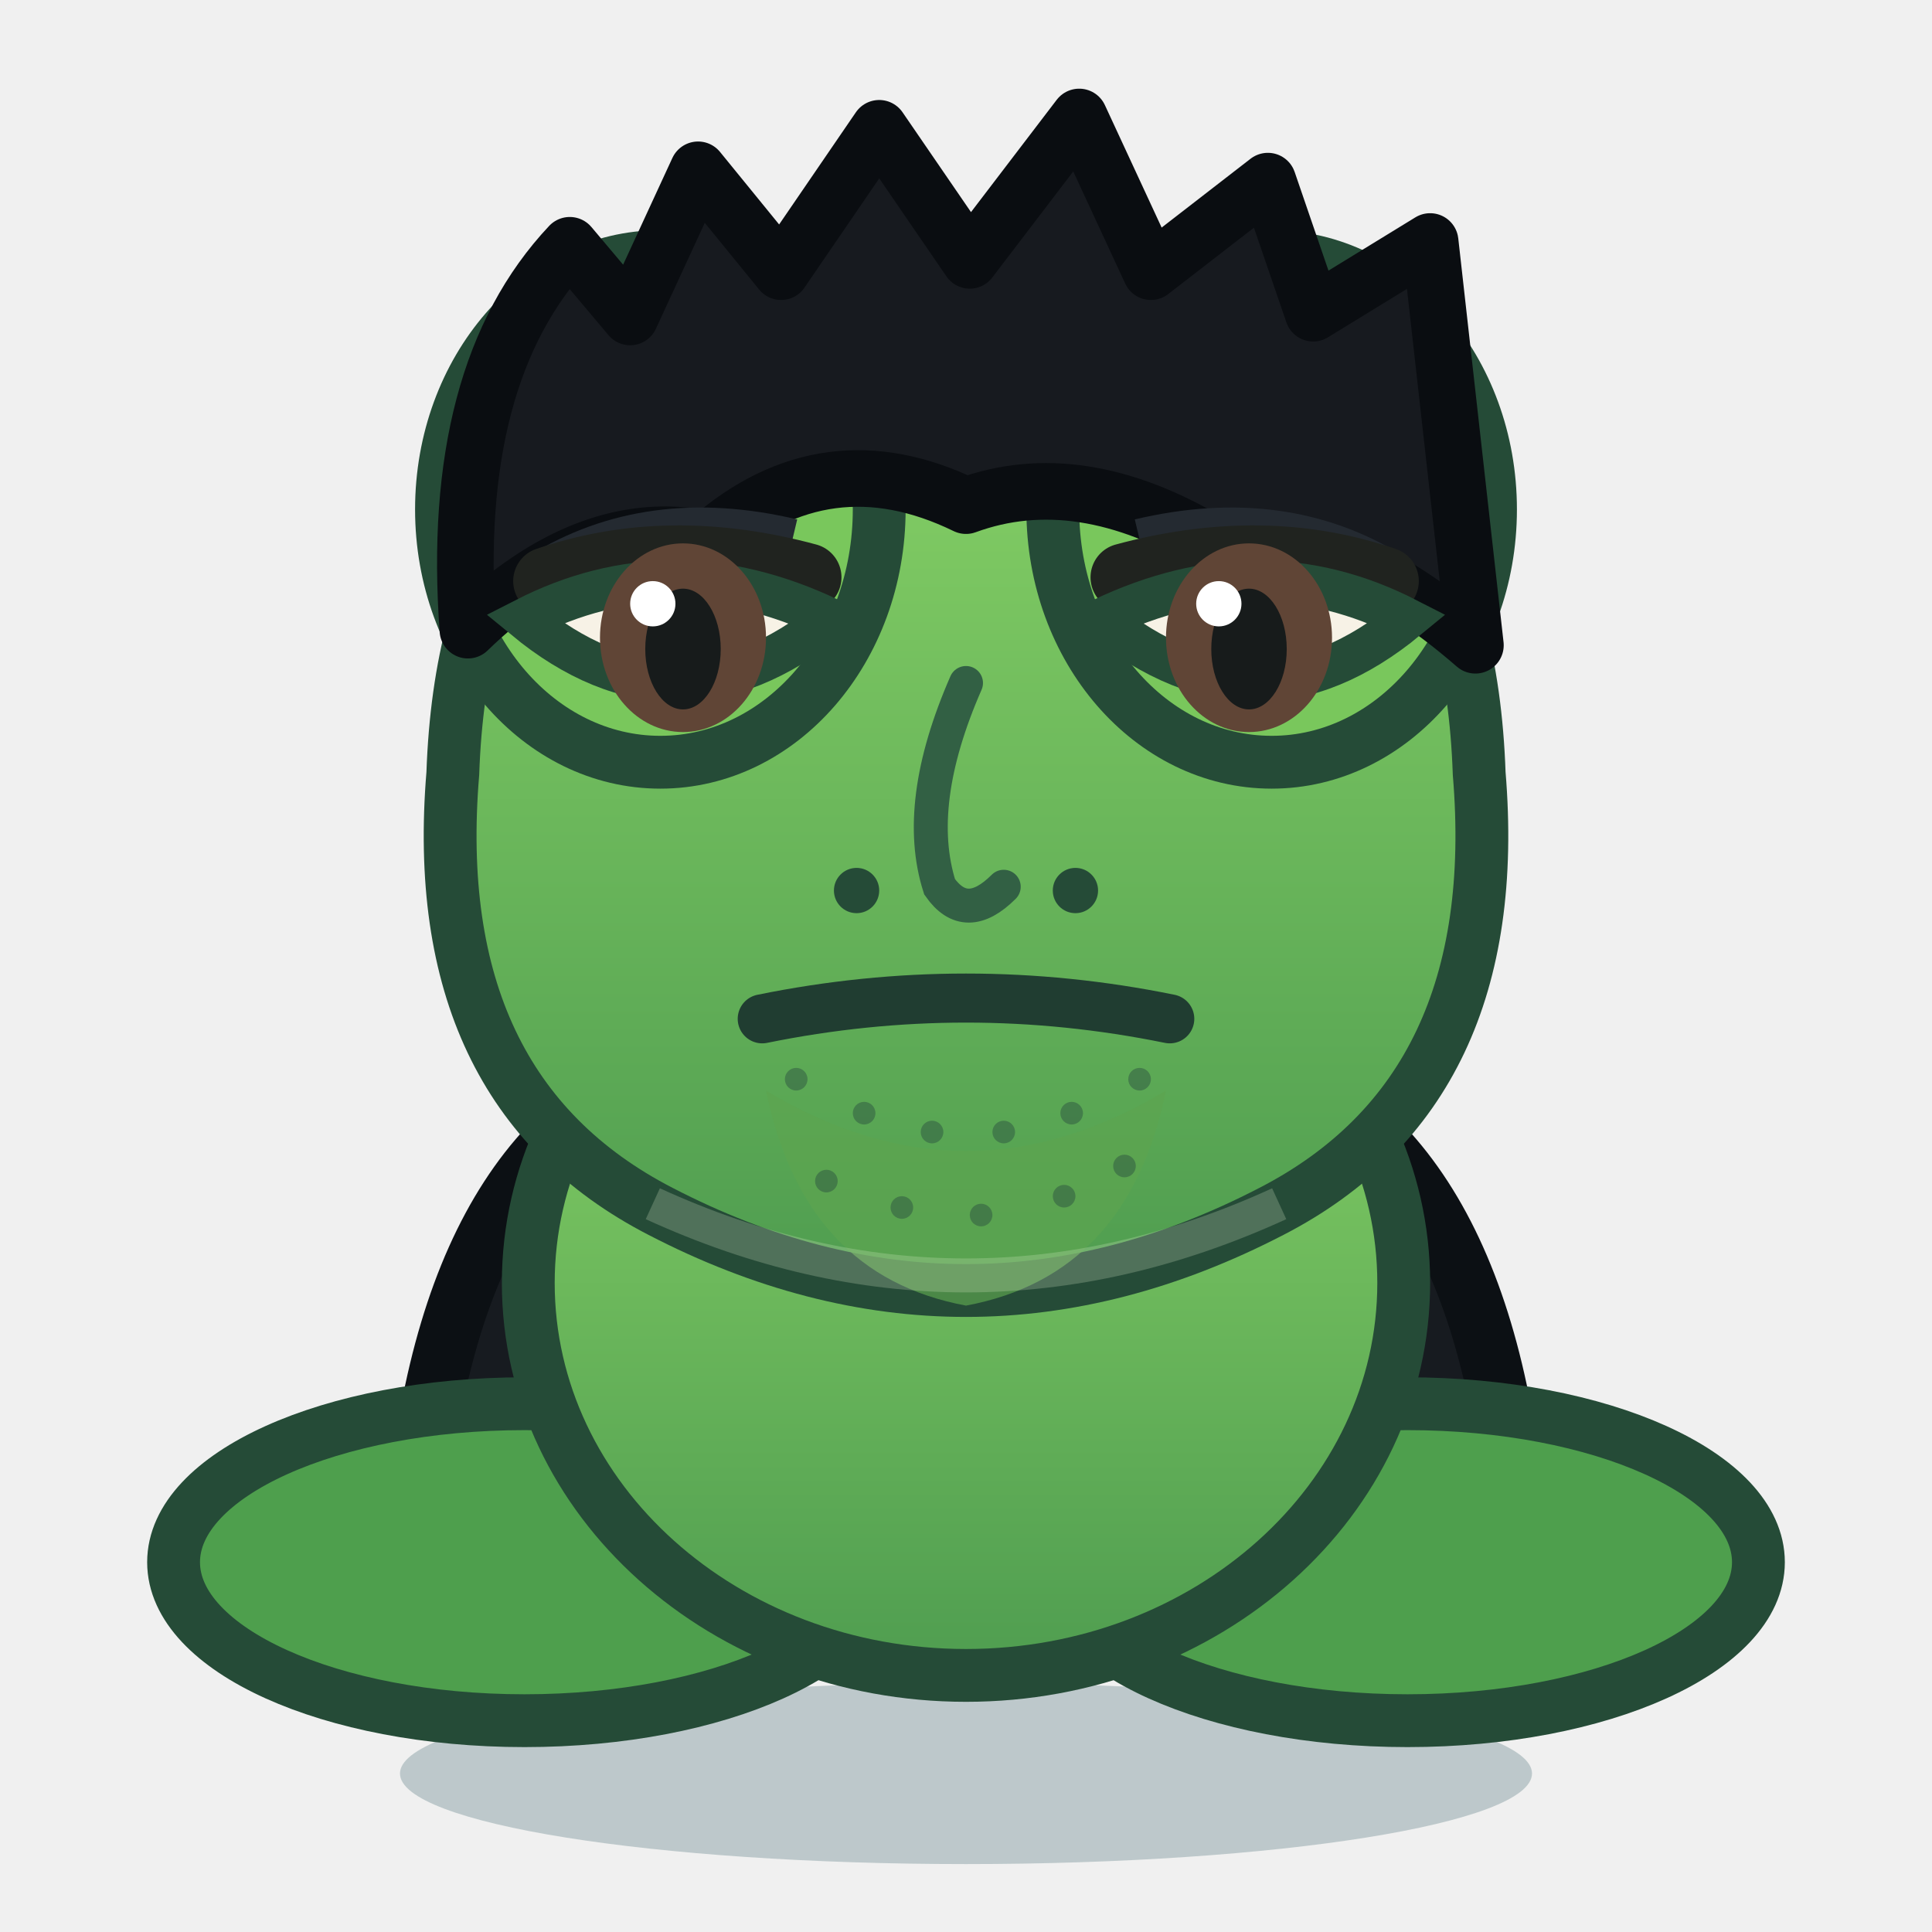
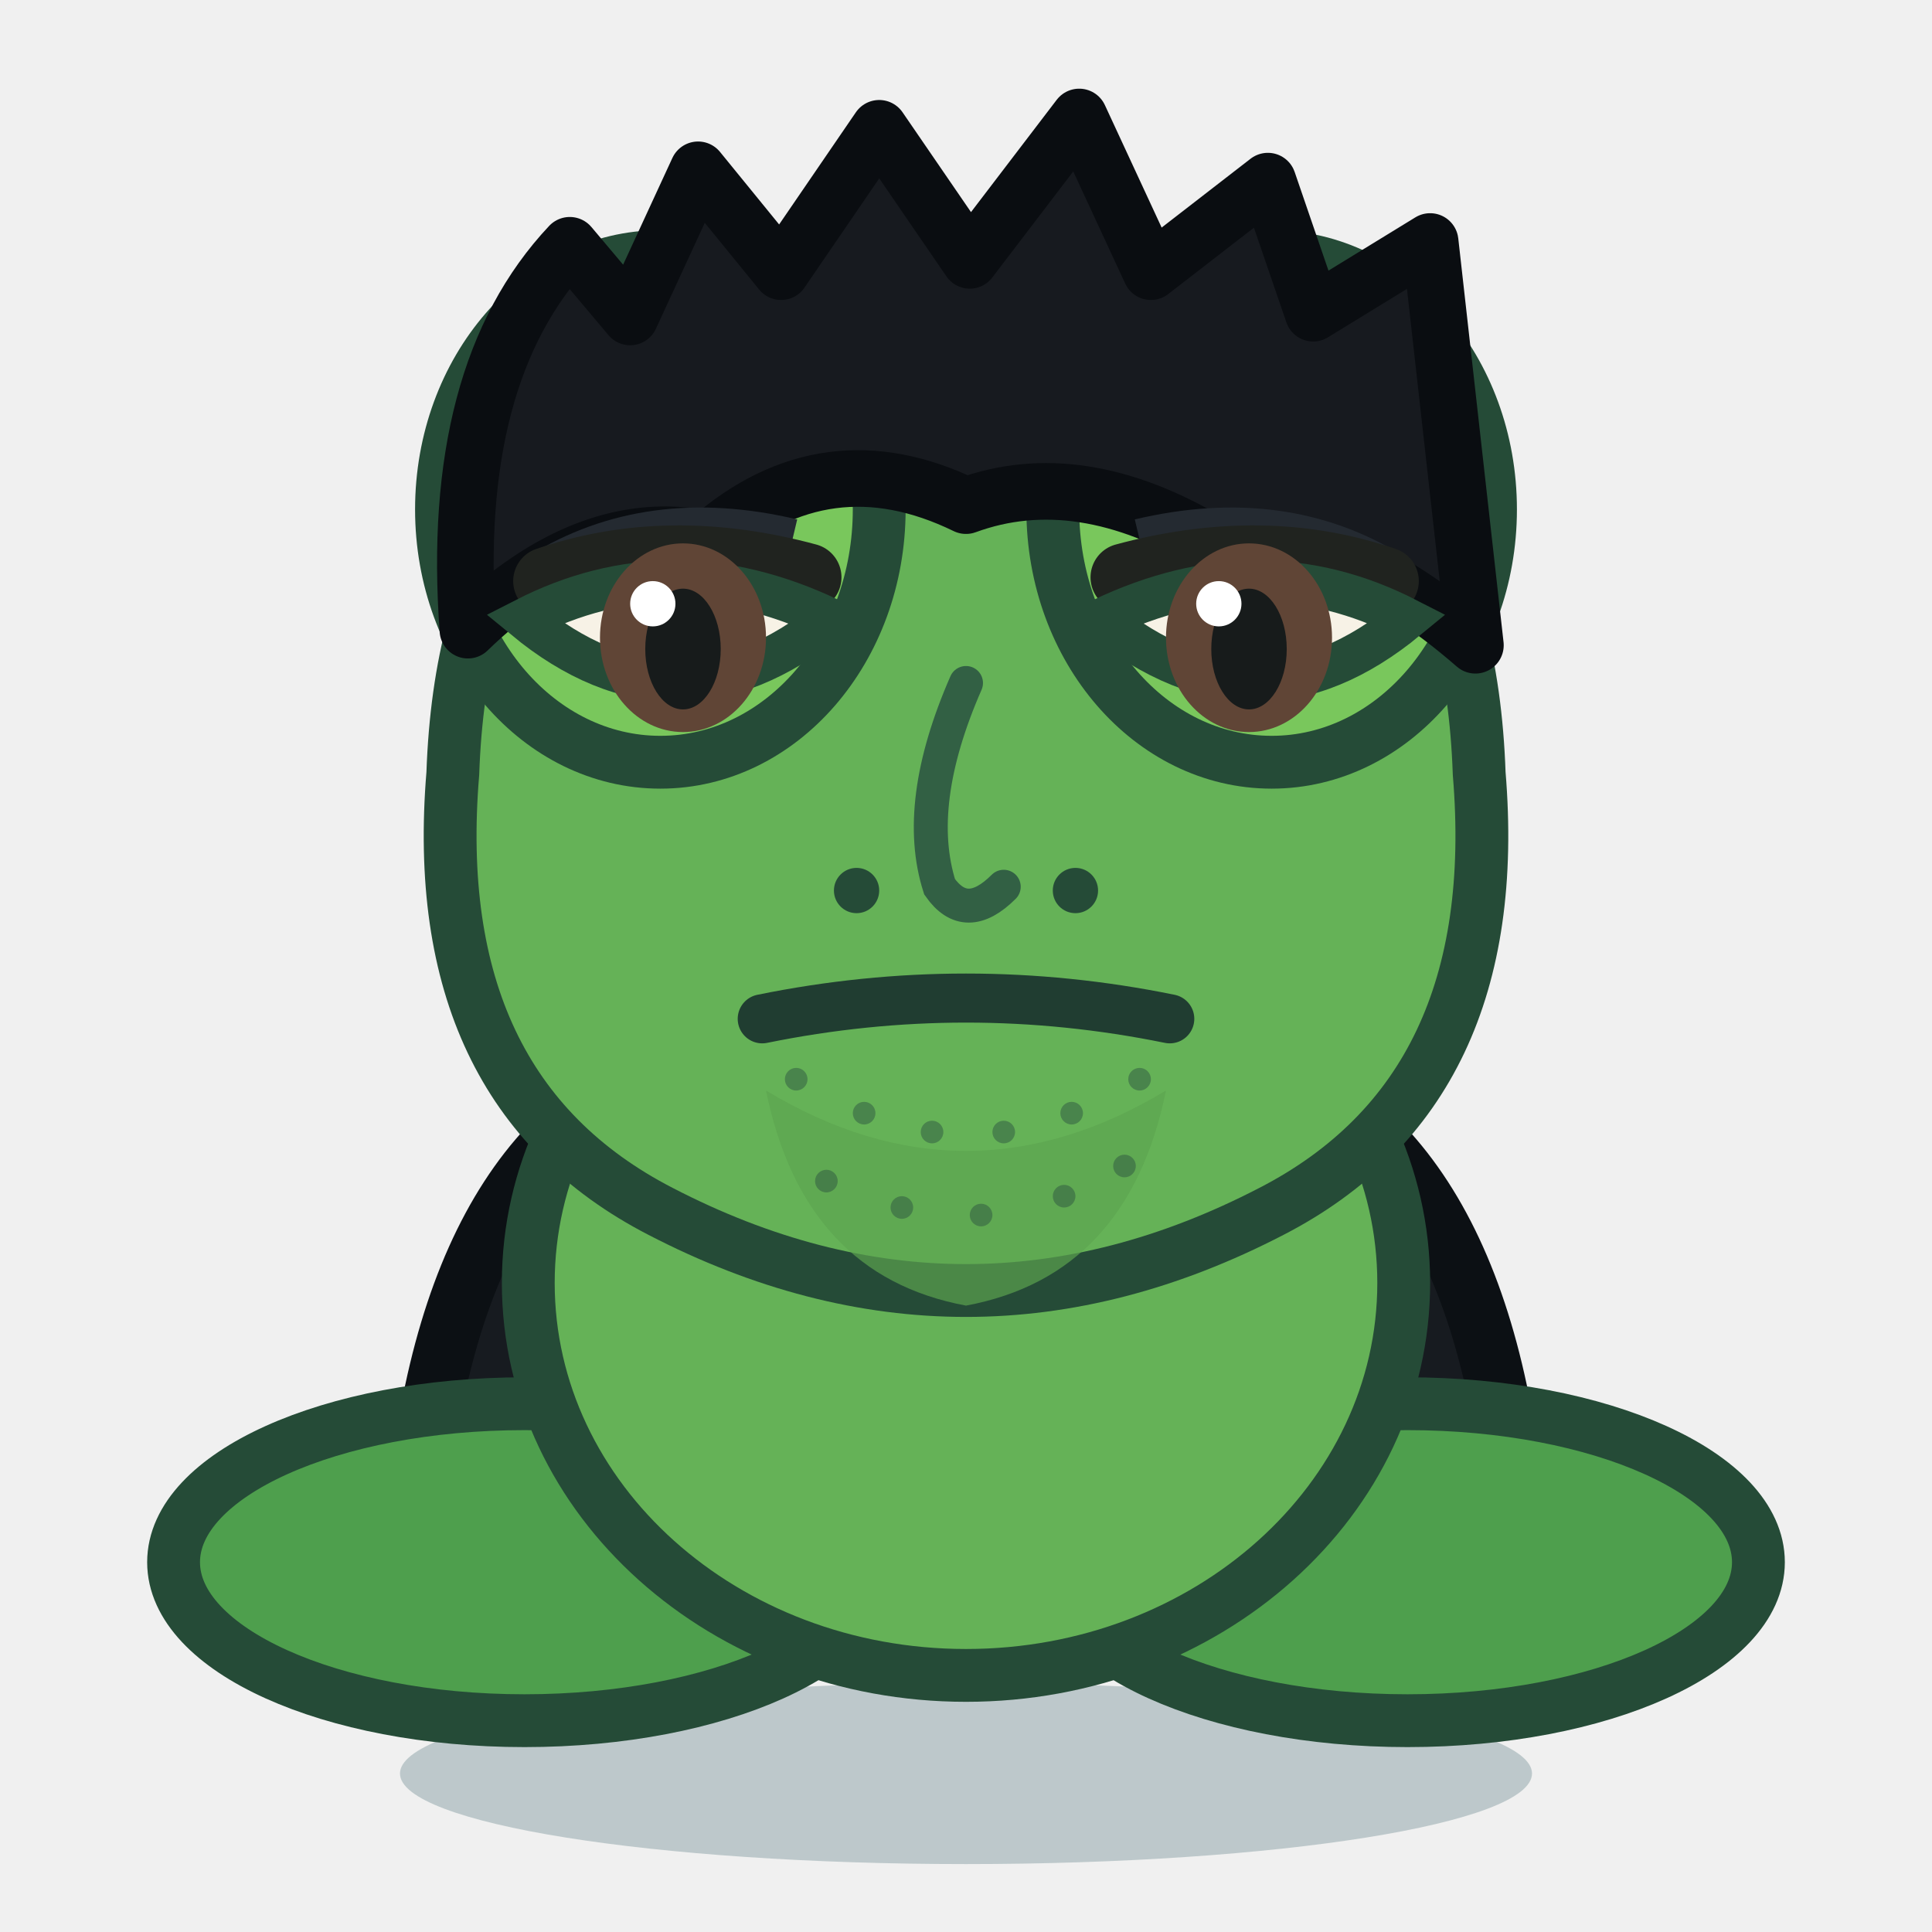
<svg xmlns="http://www.w3.org/2000/svg" viewBox="0 0 512 512" role="img" aria-label="Owner Frog">
  <defs>
-     <linearGradient id="body" x1="0" y1="0" x2="0" y2="1">
-       <stop stop-color="#8ad467" />
-       <stop offset="1" stop-color="#4f9d50" />
-     </linearGradient>
-   </defs>
+ </defs>
  <ellipse cx="256" cy="470" rx="150" ry="24" fill="#073d47" opacity=".22" />
  <g>
    <path d="M109 426Q112 312 172 285L256 324 340 285Q400 312 403 426Z" fill="#171b20" stroke="#0c1014" stroke-width="16" />
    <path d="M171 293Q256 337 341 293L322 445H190Z" fill="#20262d" />
    <g stroke="#254b37" stroke-width="14" stroke-linejoin="round">
      <ellipse cx="139" cy="414" rx="93" ry="42" fill="#4e9f4d" />
      <ellipse cx="373" cy="414" rx="93" ry="42" fill="#4e9f4d" />
-       <ellipse cx="256" cy="340" rx="116" ry="104" fill="url(#body)" />
-       <path d="M120 205Q123 118 190 99Q256 64 322 99Q389 118 392 205Q399 289 337 321Q256 363 175 321Q113 289 120 205Z" fill="url(#body)" />
+       <ellipse cx="256" cy="340" rx="116" ry="104" fill="#65b257" />
+       <path d="M120 205Q123 118 190 99Q256 64 322 99Q389 118 392 205Q399 289 337 321Q256 363 175 321Q113 289 120 205Z" fill="#65b257" />
      <ellipse cx="175" cy="135" rx="58" ry="67" fill="#79c75c" />
      <ellipse cx="337" cy="135" rx="58" ry="67" fill="#79c75c" />
    </g>
    <path d="M124 167Q119 99 151 65L167 84 185 45 207 72 233 34 257 69 286 31 305 72 336 48 348 83 379 64 391 171Q353 138 321 144Q286 123 256 134Q219 116 188 143Q156 136 124 167Z" fill="#171a1f" stroke="#0a0d11" stroke-width="15" stroke-linejoin="round" />
    <path d="M143 152Q172 134 210 143M302 143Q340 134 369 152" fill="none" stroke="#242a31" stroke-width="11" />
    <path d="M145 154Q177 143 214 153M298 153Q335 143 367 154" fill="none" stroke="#20231f" stroke-width="18" stroke-linecap="round" />
    <path d="M139 164Q178 144 220 164Q179 197 139 164ZM292 164Q334 144 373 164Q333 197 292 164Z" fill="#f7f2e6" stroke="#254b37" stroke-width="11" />
    <ellipse cx="181" cy="169" rx="22" ry="25" fill="#604536" />
    <ellipse cx="331" cy="169" rx="22" ry="25" fill="#604536" />
    <ellipse cx="181" cy="172" rx="10" ry="16" fill="#171b1b" />
    <ellipse cx="331" cy="172" rx="10" ry="16" fill="#171b1b" />
    <circle cx="173" cy="160" r="6" fill="#fff" />
    <circle cx="323" cy="160" r="6" fill="#fff" />
    <path d="M256 181Q242 213 249 235Q256 245 266 235" fill="none" stroke="#326044" stroke-width="9" stroke-linecap="round" />
    <circle cx="227" cy="236" r="6" fill="#254b37" />
    <circle cx="285" cy="236" r="6" fill="#254b37" />
    <path d="M202 270Q256 259 310 270" fill="none" stroke="#203d31" stroke-width="13" stroke-linecap="round" />
    <path d="M203 289Q256 321 309 289Q299 338 256 346Q213 338 203 289Z" fill="#5ca44f" opacity=".68" />
    <g fill="#294c3d" opacity=".45">
      <circle cx="211" cy="286" r="3" />
      <circle cx="229" cy="295" r="3" />
      <circle cx="247" cy="300" r="3" />
      <circle cx="266" cy="300" r="3" />
      <circle cx="284" cy="295" r="3" />
      <circle cx="302" cy="286" r="3" />
      <circle cx="219" cy="313" r="3" />
      <circle cx="239" cy="320" r="3" />
      <circle cx="260" cy="322" r="3" />
      <circle cx="282" cy="317" r="3" />
      <circle cx="298" cy="309" r="3" />
    </g>
-     <path d="M173 319Q256 357 339 319" fill="none" stroke="#eaf5d6" stroke-width="9" opacity=".22" />
  </g>
</svg>
